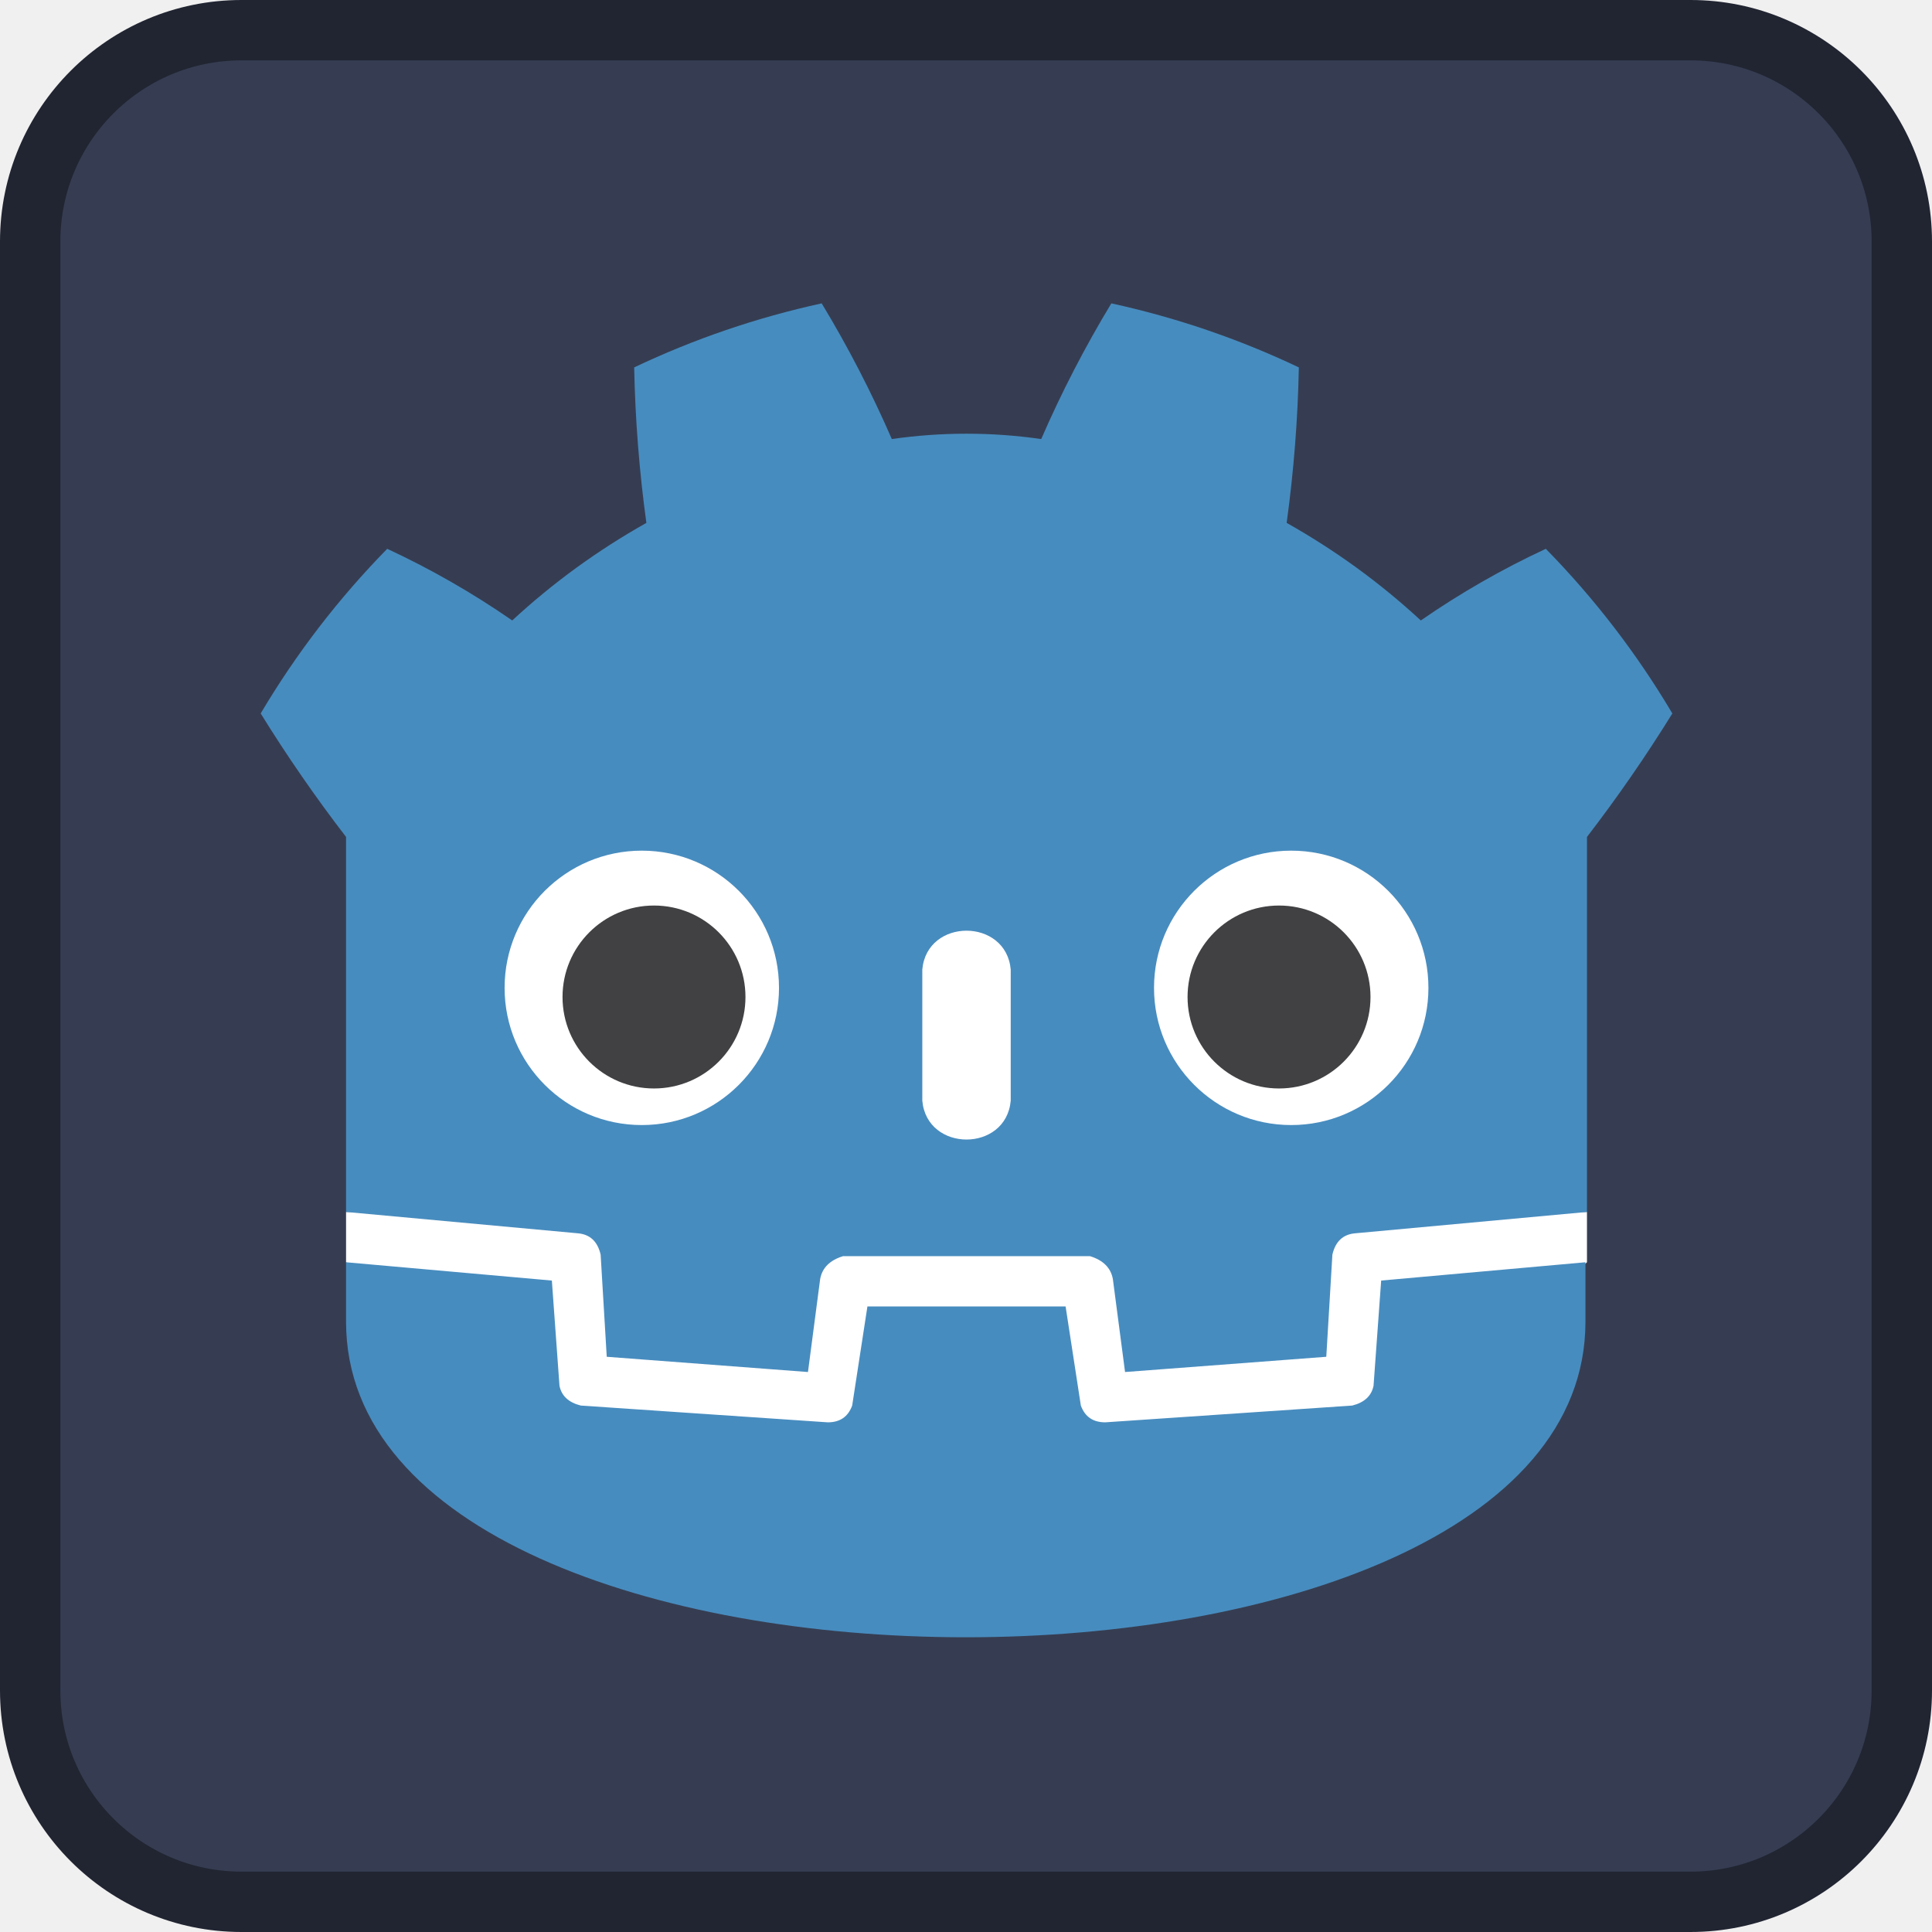
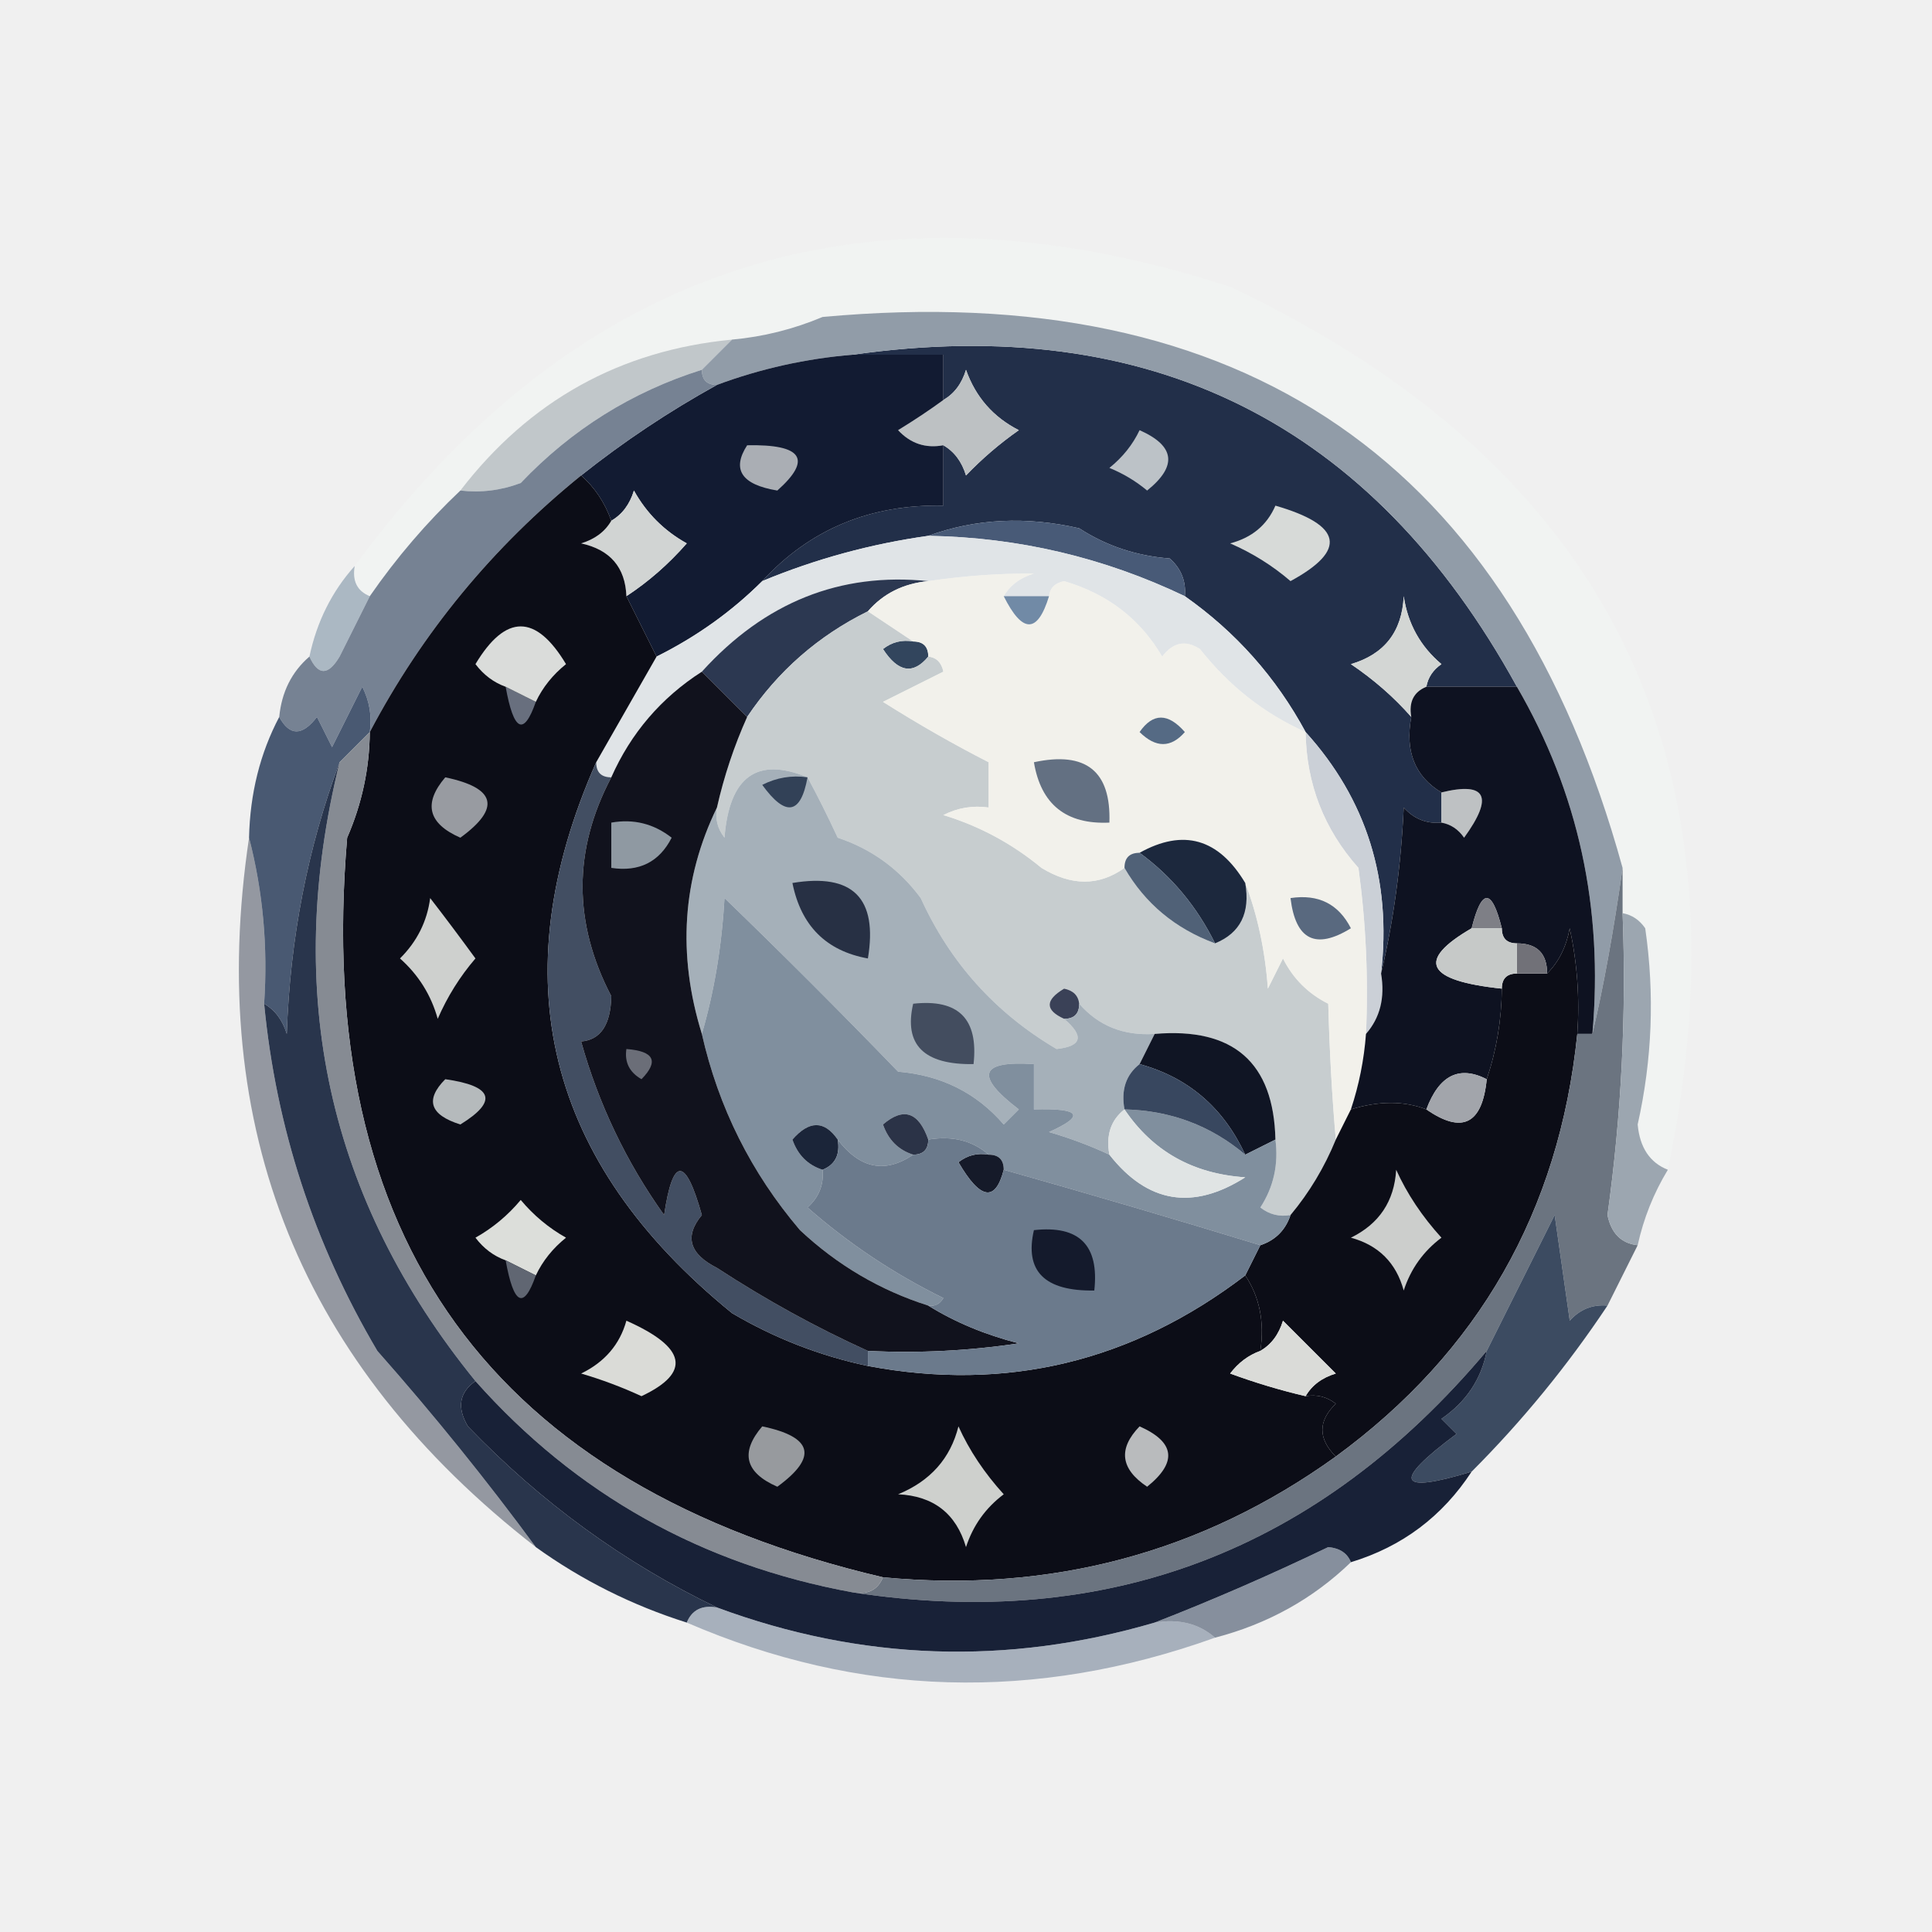
- <svg xmlns="http://www.w3.org/2000/svg" height="128" width="128">
-   <rect x="2" y="2" width="124" height="124" rx="14" fill="#363d52" stroke="#212532" stroke-width="4" />
-   <g transform="scale(.101) translate(122 122)">
-     <g fill="#fff">
-       <path d="M105 673v33q407 354 814 0v-33z" />
-       <path fill="#478cbf" d="m105 673 152 14q12 1 15 14l4 67 132 10 8-61q2-11 15-15h162q13 4 15 15l8 61 132-10 4-67q3-13 15-14l152-14V427q30-39 56-81-35-59-83-108-43 20-82 47-40-37-88-64 7-51 8-102-59-28-123-42-26 43-46 89-49-7-98 0-20-46-46-89-64 14-123 42 1 51 8 102-48 27-88 64-39-27-82-47-48 49-83 108 26 42 56 81zm0 33v39c0 276 813 276 813 0v-39l-134 12-5 69q-2 10-14 13l-162 11q-12 0-16-11l-10-65H447l-10 65q-4 11-16 11l-162-11q-12-3-14-13l-5-69z" />
-       <path d="M483 600c3 34 55 34 58 0v-86c-3-34-55-34-58 0z" />
-       <circle cx="725" cy="526" r="90" />
-       <circle cx="299" cy="526" r="90" />
-     </g>
-     <g fill="#414042">
-       <circle cx="307" cy="532" r="60" />
-       <circle cx="717" cy="532" r="60" />
-     </g>
+ <svg xmlns="http://www.w3.org/2000/svg" version="1.1" width="128px" height="128px" style="shape-rendering:geometricPrecision; text-rendering:geometricPrecision; image-rendering:optimizeQuality; fill-rule:evenodd; clip-rule:evenodd">
+   <g>
+     <path style="opacity:0.933" fill="#f1f3f2" d="M 110.5,77.5 C 109.307,77.03 108.64,76.03 108.5,74.5C 109.465,70.191 109.631,65.857 109,61.5C 108.617,60.944 108.117,60.611 107.5,60.5C 107.5,59.5 107.5,58.5 107.5,57.5C 100.087,30.604 82.42,18.438 54.5,21C 52.564,21.813 50.564,22.313 48.5,22.5C 41.076,23.213 35.076,26.547 30.5,32.5C 28.273,34.607 26.273,36.94 24.5,39.5C 23.662,39.158 23.328,38.492 23.5,37.5C 38.273,17.41 57.606,11.244 81.5,19C 106.477,30.788 116.144,50.288 110.5,77.5 Z" />
+   </g>
+   <g>
+     <path style="opacity:1" fill="#c1c7ca" d="M 48.5,22.5 C 47.833,23.167 47.167,23.833 46.5,24.5C 41.87,25.957 37.87,28.457 34.5,32C 33.207,32.49 31.873,32.657 30.5,32.5C 35.076,26.547 41.076,23.213 48.5,22.5 Z" />
+   </g>
+   <g>
+     <path style="opacity:1" fill="#222f49" d="M 56.5,23.5 C 76.233,20.7 90.899,28.033 100.5,45.5C 98.5,45.5 96.5,45.5 94.5,45.5C 94.611,44.883 94.944,44.383 95.5,44C 94.107,42.829 93.273,41.329 93,39.5C 92.89,41.848 91.723,43.348 89.5,44C 91.027,45.032 92.36,46.199 93.5,47.5C 93.077,49.781 93.744,51.448 95.5,52.5C 95.5,53.167 95.5,53.833 95.5,54.5C 94.504,54.586 93.671,54.252 93,53.5C 92.823,57.356 92.323,61.023 91.5,64.5C 92.211,58.305 90.544,52.972 86.5,48.5C 84.541,44.874 81.874,41.874 78.5,39.5C 78.586,38.504 78.252,37.671 77.5,37C 75.285,36.83 73.285,36.163 71.5,35C 67.973,34.193 64.64,34.359 61.5,35.5C 57.691,36.035 54.024,37.035 50.5,38.5C 53.65,35.069 57.65,33.402 62.5,33.5C 62.5,32.167 62.5,30.833 62.5,29.5C 63.222,29.918 63.722,30.584 64,31.5C 65.074,30.382 66.24,29.382 67.5,28.5C 65.803,27.636 64.637,26.303 64,24.5C 63.722,25.416 63.222,26.082 62.5,26.5C 62.5,25.5 62.5,24.5 62.5,23.5C 60.5,23.5 58.5,23.5 56.5,23.5 Z" />
+   </g>
+   <g>
+     <path style="opacity:1" fill="#919ca8" d="M 107.5,57.5 C 106.896,61.75 106.229,65.417 105.5,68.5C 106.238,60.177 104.571,52.51 100.5,45.5C 90.899,28.033 76.233,20.7 56.5,23.5C 53.402,23.756 50.402,24.422 47.5,25.5C 46.833,25.5 46.5,25.167 46.5,24.5C 47.167,23.833 47.833,23.167 48.5,22.5C 50.564,22.313 52.564,21.813 54.5,21C 82.42,18.438 100.087,30.604 107.5,57.5 Z" />
+   </g>
+   <g>
+     <path style="opacity:1" fill="#bdc1c3" d="M 62.5,29.5 C 61.325,29.719 60.325,29.386 59.5,28.5C 60.602,27.824 61.602,27.158 62.5,26.5C 63.222,26.082 63.722,25.416 64,24.5C 64.637,26.303 65.803,27.636 67.5,28.5C 66.24,29.382 65.074,30.382 64,31.5C 63.722,30.584 63.222,29.918 62.5,29.5 Z" />
+   </g>
+   <g>
+     <path style="opacity:1" fill="#bcc2c7" d="M 75.5,28.5 C 77.852,29.543 78.019,30.876 76,32.5C 75.25,31.874 74.416,31.374 73.5,31C 74.38,30.292 75.047,29.458 75.5,28.5 Z" />
+   </g>
+   <g>
+     <path style="opacity:1" fill="#121b32" d="M 56.5,23.5 C 58.5,23.5 60.5,23.5 62.5,23.5C 62.5,24.5 62.5,25.5 62.5,26.5C 61.602,27.158 60.602,27.824 59.5,28.5C 60.325,29.386 61.325,29.719 62.5,29.5C 62.5,30.833 62.5,32.167 62.5,33.5C 57.65,33.402 53.65,35.069 50.5,38.5C 48.469,40.522 46.135,42.189 43.5,43.5C 42.833,42.167 42.167,40.833 41.5,39.5C 42.962,38.542 44.295,37.376 45.5,36C 44,35.167 42.833,34 42,32.5C 41.722,33.416 41.222,34.083 40.5,34.5C 40.068,33.291 39.401,32.291 38.5,31.5C 41.328,29.252 44.328,27.252 47.5,25.5C 50.402,24.422 53.402,23.756 56.5,23.5 Z" />
+   </g>
+   <g>
+     <path style="opacity:1" fill="#aaaeb4" d="M 49.5,29.5 C 53.161,29.426 53.828,30.426 51.5,32.5C 49.129,32.108 48.462,31.108 49.5,29.5 Z" />
+   </g>
+   <g>
+     <path style="opacity:1" fill="#d1d4d3" d="M 41.5,39.5 C 41.426,37.589 40.426,36.422 38.5,36C 39.416,35.722 40.083,35.222 40.5,34.5C 41.222,34.083 41.722,33.416 42,32.5C 42.833,34 44,35.167 45.5,36C 44.295,37.376 42.962,38.542 41.5,39.5 Z" />
+   </g>
+   <g>
+     <path style="opacity:1" fill="#485a77" d="M 61.5,35.5 C 64.64,34.359 67.973,34.193 71.5,35C 73.285,36.163 75.285,36.83 77.5,37C 78.252,37.671 78.586,38.504 78.5,39.5C 73.131,36.933 67.464,35.6 61.5,35.5 Z" />
+   </g>
+   <g>
+     <path style="opacity:1" fill="#d7dad8" d="M 84.5,33.5 C 88.94,34.787 89.273,36.453 85.5,38.5C 84.3,37.469 82.966,36.636 81.5,36C 82.942,35.623 83.942,34.79 84.5,33.5 Z" />
+   </g>
+   <g>
+     <path style="opacity:1" fill="#e0e4e7" d="M 61.5,35.5 C 67.464,35.6 73.131,36.933 78.5,39.5C 81.874,41.874 84.541,44.874 86.5,48.5C 83.775,47.287 81.441,45.454 79.5,43C 78.551,42.383 77.718,42.549 77,43.5C 75.544,41.01 73.377,39.343 70.5,38.5C 69.893,38.624 69.56,38.957 69.5,39.5C 68.5,39.5 67.5,39.5 66.5,39.5C 66.918,38.778 67.584,38.278 68.5,38C 66.203,37.982 63.87,38.149 61.5,38.5C 55.666,37.9 50.666,39.9 46.5,44.5C 43.8,46.234 41.8,48.568 40.5,51.5C 39.833,51.5 39.5,51.167 39.5,50.5C 40.833,48.167 42.167,45.833 43.5,43.5C 46.135,42.189 48.469,40.522 50.5,38.5C 54.024,37.035 57.691,36.035 61.5,35.5 Z" />
+   </g>
+   <g>
+     <path style="opacity:0.973" fill="#a9b6c2" d="M 23.5,37.5 C 23.328,38.492 23.662,39.158 24.5,39.5C 23.847,40.807 23.18,42.14 22.5,43.5C 21.744,44.773 21.077,44.773 20.5,43.5C 20.992,41.181 21.992,39.181 23.5,37.5 Z" />
+   </g>
+   <g>
+     <path style="opacity:1" fill="#2c3851" d="M 61.5,38.5 C 59.847,38.66 58.514,39.326 57.5,40.5C 54.21,42.124 51.543,44.457 49.5,47.5C 48.5,46.5 47.5,45.5 46.5,44.5C 50.666,39.9 55.666,37.9 61.5,38.5 Z" />
+   </g>
+   <g>
+     <path style="opacity:1" fill="#d3d6d4" d="M 94.5,45.5 C 93.662,45.842 93.328,46.508 93.5,47.5C 92.36,46.199 91.027,45.032 89.5,44C 91.723,43.348 92.89,41.848 93,39.5C 93.273,41.329 94.107,42.829 95.5,44C 94.944,44.383 94.611,44.883 94.5,45.5 Z" />
+   </g>
+   <g>
+     <path style="opacity:1" fill="#32455d" d="M 60.5,42.5 C 61.167,42.5 61.5,42.833 61.5,43.5C 60.503,44.712 59.503,44.546 58.5,43C 59.094,42.536 59.761,42.369 60.5,42.5 Z" />
+   </g>
+   <g>
+     <path style="opacity:1" fill="#768293" d="M 46.5,24.5 C 46.5,25.167 46.833,25.5 47.5,25.5C 44.328,27.252 41.328,29.252 38.5,31.5C 32.639,36.246 27.972,41.913 24.5,48.5C 24.649,47.448 24.483,46.448 24,45.5C 23.333,46.833 22.667,48.167 22,49.5C 21.667,48.833 21.333,48.167 21,47.5C 20.023,48.774 19.189,48.774 18.5,47.5C 18.66,45.847 19.326,44.514 20.5,43.5C 21.077,44.773 21.744,44.773 22.5,43.5C 23.18,42.14 23.847,40.807 24.5,39.5C 26.273,36.94 28.273,34.607 30.5,32.5C 31.873,32.657 33.207,32.49 34.5,32C 37.87,28.457 41.87,25.957 46.5,24.5 Z" />
+   </g>
+   <g>
+     <path style="opacity:1" fill="#cbd0d7" d="M 86.5,48.5 C 90.544,52.972 92.211,58.305 91.5,64.5C 91.768,66.099 91.434,67.432 90.5,68.5C 90.665,64.818 90.499,61.152 90,57.5C 87.719,54.937 86.552,51.937 86.5,48.5 Z" />
+   </g>
+   <g>
+     <path style="opacity:1" fill="#c7cdcf" d="M 57.5,40.5 C 58.5,41.167 59.5,41.833 60.5,42.5C 59.761,42.369 59.094,42.536 58.5,43C 59.503,44.546 60.503,44.712 61.5,43.5C 62.043,43.56 62.376,43.893 62.5,44.5C 61.167,45.167 59.833,45.833 58.5,46.5C 60.852,47.985 63.186,49.318 65.5,50.5C 65.5,51.5 65.5,52.5 65.5,53.5C 64.448,53.35 63.448,53.517 62.5,54C 64.899,54.731 67.065,55.898 69,57.5C 70.983,58.711 72.816,58.711 74.5,57.5C 75.865,59.86 77.865,61.526 80.5,62.5C 82.177,61.817 82.843,60.483 82.5,58.5C 83.314,60.631 83.814,62.964 84,65.5C 84.333,64.833 84.667,64.167 85,63.5C 85.667,64.833 86.667,65.833 88,66.5C 88.087,69.707 88.254,72.707 88.5,75.5C 87.751,77.332 86.751,78.999 85.5,80.5C 84.761,80.631 84.094,80.464 83.5,80C 84.38,78.644 84.713,77.144 84.5,75.5C 84.384,70.389 81.718,68.056 76.5,68.5C 74.446,68.635 72.779,67.968 71.5,66.5C 71.44,65.957 71.107,65.624 70.5,65.5C 69.227,66.257 69.227,66.923 70.5,67.5C 71.85,68.65 71.684,69.317 70,69.5C 65.944,67.111 62.944,63.777 61,59.5C 59.587,57.586 57.753,56.253 55.5,55.5C 54.828,54.051 54.161,52.718 53.5,51.5C 50.151,50.12 48.318,51.454 48,55.5C 47.536,54.906 47.369,54.239 47.5,53.5C 47.971,51.421 48.637,49.421 49.5,47.5C 51.543,44.457 54.21,42.124 57.5,40.5 Z" />
+   </g>
+   <g>
+     <path style="opacity:1" fill="#f2f1eb" d="M 66.5,39.5 C 67.74,41.984 68.74,41.984 69.5,39.5C 69.56,38.957 69.893,38.624 70.5,38.5C 73.377,39.343 75.544,41.01 77,43.5C 77.718,42.549 78.551,42.383 79.5,43C 81.441,45.454 83.775,47.287 86.5,48.5C 86.552,51.937 87.719,54.937 90,57.5C 90.499,61.152 90.665,64.818 90.5,68.5C 90.371,70.216 90.038,71.883 89.5,73.5C 89.167,74.167 88.833,74.833 88.5,75.5C 88.254,72.707 88.087,69.707 88,66.5C 86.667,65.833 85.667,64.833 85,63.5C 84.667,64.167 84.333,64.833 84,65.5C 83.814,62.964 83.314,60.631 82.5,58.5C 80.735,55.551 78.402,54.885 75.5,56.5C 74.833,56.5 74.5,56.833 74.5,57.5C 72.816,58.711 70.983,58.711 69,57.5C 67.065,55.898 64.899,54.731 62.5,54C 63.448,53.517 64.448,53.35 65.5,53.5C 65.5,52.5 65.5,51.5 65.5,50.5C 63.186,49.318 60.852,47.985 58.5,46.5C 59.833,45.833 61.167,45.167 62.5,44.5C 62.376,43.893 62.043,43.56 61.5,43.5C 61.5,42.833 61.167,42.5 60.5,42.5C 59.5,41.833 58.5,41.167 57.5,40.5C 58.514,39.326 59.847,38.66 61.5,38.5C 63.87,38.149 66.203,37.982 68.5,38C 67.584,38.278 66.918,38.778 66.5,39.5 Z" />
+   </g>
+   <g>
+     <path style="opacity:1" fill="#556a84" d="M 75.5,48.5 C 76.386,47.224 77.386,47.224 78.5,48.5C 77.575,49.562 76.575,49.562 75.5,48.5 Z" />
+   </g>
+   <g>
+     <path style="opacity:1" fill="#718aa6" d="M 66.5,39.5 C 67.5,39.5 68.5,39.5 69.5,39.5C 68.74,41.984 67.74,41.984 66.5,39.5 Z" />
+   </g>
+   <g>
+     <path style="opacity:1" fill="#bec1c3" d="M 95.5,54.5 C 95.5,53.833 95.5,53.167 95.5,52.5C 98.476,51.773 98.976,52.773 97,55.5C 96.617,54.944 96.117,54.611 95.5,54.5 Z" />
+   </g>
+   <g>
+     <path style="opacity:1" fill="#637082" d="M 68.5,50.5 C 71.95,49.756 73.616,51.09 73.5,54.5C 70.633,54.631 68.967,53.297 68.5,50.5 Z" />
+   </g>
+   <g>
+     <path style="opacity:1" fill="#0c0d17" d="M 38.5,31.5 C 39.401,32.291 40.068,33.291 40.5,34.5C 40.083,35.222 39.416,35.722 38.5,36C 40.426,36.422 41.426,37.589 41.5,39.5C 42.167,40.833 42.833,42.167 43.5,43.5C 42.167,45.833 40.833,48.167 39.5,50.5C 33.174,64.811 36.174,76.978 48.5,87C 51.327,88.664 54.327,89.83 57.5,90.5C 66.667,92.227 75,90.227 82.5,84.5C 83.451,85.919 83.784,87.585 83.5,89.5C 82.711,89.783 82.044,90.283 81.5,91C 83.154,91.608 84.821,92.108 86.5,92.5C 87.239,92.369 87.906,92.536 88.5,93C 87.316,94.145 87.316,95.312 88.5,96.5C 79.628,102.887 69.628,105.553 58.5,104.5C 32.582,98.41 20.749,82.077 23,55.5C 23.977,53.26 24.477,50.927 24.5,48.5C 27.972,41.913 32.639,36.246 38.5,31.5 Z" />
+   </g>
+   <g>
+     <path style="opacity:1" fill="#989ba1" d="M 29.5,51.5 C 32.861,52.203 33.194,53.536 30.5,55.5C 28.358,54.563 28.024,53.23 29.5,51.5 Z" />
+   </g>
+   <g>
+     <path style="opacity:1" fill="#686f7e" d="M 33.5,45.5 C 34.167,45.833 34.833,46.167 35.5,46.5C 34.699,48.793 34.032,48.46 33.5,45.5 Z" />
+   </g>
+   <g>
+     <path style="opacity:1" fill="#dadcda" d="M 35.5,46.5 C 34.833,46.167 34.167,45.833 33.5,45.5C 32.711,45.217 32.044,44.717 31.5,44C 33.5,40.667 35.5,40.667 37.5,44C 36.62,44.708 35.953,45.542 35.5,46.5 Z" />
+   </g>
+   <g>
+     <path style="opacity:1" fill="#1c283d" d="M 82.5,58.5 C 82.843,60.483 82.177,61.817 80.5,62.5C 79.289,60.05 77.622,58.05 75.5,56.5C 78.402,54.885 80.735,55.551 82.5,58.5 Z" />
+   </g>
+   <g>
+     <path style="opacity:1" fill="#0e1221" d="M 94.5,45.5 C 96.5,45.5 98.5,45.5 100.5,45.5C 104.571,52.51 106.238,60.177 105.5,68.5C 105.167,68.5 104.833,68.5 104.5,68.5C 104.663,66.143 104.497,63.81 104,61.5C 103.768,62.737 103.268,63.737 102.5,64.5C 102.5,63.167 101.833,62.5 100.5,62.5C 99.833,62.5 99.5,62.167 99.5,61.5C 98.833,58.833 98.167,58.833 97.5,61.5C 93.808,63.641 94.474,64.975 99.5,65.5C 99.483,67.565 99.15,69.565 98.5,71.5C 96.678,70.571 95.345,71.238 94.5,73.5C 93.027,72.928 91.36,72.928 89.5,73.5C 90.038,71.883 90.371,70.216 90.5,68.5C 91.434,67.432 91.768,66.099 91.5,64.5C 92.323,61.023 92.823,57.356 93,53.5C 93.671,54.252 94.504,54.586 95.5,54.5C 96.117,54.611 96.617,54.944 97,55.5C 98.976,52.773 98.476,51.773 95.5,52.5C 93.744,51.448 93.077,49.781 93.5,47.5C 93.328,46.508 93.662,45.842 94.5,45.5 Z" />
+   </g>
+   <g>
+     <path style="opacity:1" fill="#495972" d="M 24.5,48.5 C 23.833,49.167 23.167,49.833 22.5,50.5C 20.383,56.178 19.217,62.178 19,68.5C 18.722,67.584 18.222,66.918 17.5,66.5C 17.756,62.731 17.423,59.064 16.5,55.5C 16.565,52.572 17.232,49.905 18.5,47.5C 19.189,48.774 20.023,48.774 21,47.5C 21.333,48.167 21.667,48.833 22,49.5C 22.667,48.167 23.333,46.833 24,45.5C 24.483,46.448 24.649,47.448 24.5,48.5 Z" />
+   </g>
+   <g>
+     <path style="opacity:1" fill="#506177" d="M 75.5,56.5 C 77.622,58.05 79.289,60.05 80.5,62.5C 77.865,61.526 75.865,59.86 74.5,57.5C 74.5,56.833 74.833,56.5 75.5,56.5 Z" />
+   </g>
+   <g>
+     <path style="opacity:1" fill="#59697f" d="M 85.5,59.5 C 87.346,59.222 88.68,59.889 89.5,61.5C 87.167,62.941 85.834,62.275 85.5,59.5 Z" />
+   </g>
+   <g>
+     <path style="opacity:1" fill="#7e7f86" d="M 99.5,61.5 C 98.833,61.5 98.167,61.5 97.5,61.5C 98.167,58.833 98.833,58.833 99.5,61.5 Z" />
+   </g>
+   <g>
+     <path style="opacity:1" fill="#ced0ce" d="M 28.5,59.5 C 29.479,60.765 30.479,62.099 31.5,63.5C 30.469,64.7 29.636,66.034 29,67.5C 28.56,65.924 27.727,64.59 26.5,63.5C 27.63,62.378 28.297,61.044 28.5,59.5 Z" />
+   </g>
+   <g>
+     <path style="opacity:1" fill="#0c0d17" d="M 104.5,68.5 C 103.299,80.24 97.965,89.574 88.5,96.5C 87.316,95.312 87.316,94.145 88.5,93C 87.906,92.536 87.239,92.369 86.5,92.5C 86.918,91.778 87.584,91.278 88.5,91C 87.333,89.833 86.167,88.667 85,87.5C 84.722,88.416 84.222,89.082 83.5,89.5C 83.784,87.585 83.451,85.919 82.5,84.5C 82.833,83.833 83.167,83.167 83.5,82.5C 84.5,82.167 85.167,81.5 85.5,80.5C 86.751,78.999 87.751,77.332 88.5,75.5C 88.833,74.833 89.167,74.167 89.5,73.5C 91.36,72.928 93.027,72.928 94.5,73.5C 96.872,75.148 98.206,74.481 98.5,71.5C 99.15,69.565 99.483,67.565 99.5,65.5C 99.5,64.833 99.833,64.5 100.5,64.5C 101.167,64.5 101.833,64.5 102.5,64.5C 103.268,63.737 103.768,62.737 104,61.5C 104.497,63.81 104.663,66.143 104.5,68.5 Z" />
+   </g>
+   <g>
+     <path style="opacity:1" fill="#717178" d="M 100.5,62.5 C 101.833,62.5 102.5,63.167 102.5,64.5C 101.833,64.5 101.167,64.5 100.5,64.5C 100.5,63.833 100.5,63.167 100.5,62.5 Z" />
+   </g>
+   <g>
+     <path style="opacity:1" fill="#c6c9c8" d="M 97.5,61.5 C 98.167,61.5 98.833,61.5 99.5,61.5C 99.5,62.167 99.833,62.5 100.5,62.5C 100.5,63.167 100.5,63.833 100.5,64.5C 99.833,64.5 99.5,64.833 99.5,65.5C 94.474,64.975 93.808,63.641 97.5,61.5 Z" />
+   </g>
+   <g>
+     <path style="opacity:1" fill="#3a4157" d="M 71.5,66.5 C 71.5,67.167 71.167,67.5 70.5,67.5C 69.227,66.923 69.227,66.257 70.5,65.5C 71.107,65.624 71.44,65.957 71.5,66.5 Z" />
+   </g>
+   <g>
+     <path style="opacity:1" fill="#a5b0b9" d="M 53.5,51.5 C 54.161,52.718 54.828,54.051 55.5,55.5C 57.753,56.253 59.587,57.586 61,59.5C 62.944,63.777 65.944,67.111 70,69.5C 71.684,69.317 71.85,68.65 70.5,67.5C 71.167,67.5 71.5,67.167 71.5,66.5C 72.779,67.968 74.446,68.635 76.5,68.5C 76.167,69.167 75.833,69.833 75.5,70.5C 74.596,71.209 74.263,72.209 74.5,73.5C 73.596,74.209 73.263,75.209 73.5,76.5C 72.234,75.91 70.901,75.41 69.5,75C 71.932,73.912 71.598,73.412 68.5,73.5C 68.5,72.5 68.5,71.5 68.5,70.5C 64.901,70.262 64.567,71.262 67.5,73.5C 67.167,73.833 66.833,74.167 66.5,74.5C 64.695,72.407 62.362,71.24 59.5,71C 55.667,67.033 51.834,63.2 48,59.5C 47.819,62.695 47.319,65.695 46.5,68.5C 44.868,63.237 45.201,58.237 47.5,53.5C 47.369,54.239 47.536,54.906 48,55.5C 48.318,51.454 50.151,50.12 53.5,51.5 Z" />
+   </g>
+   <g>
+     <path style="opacity:1" fill="#273044" d="M 52.5,58.5 C 56.5,57.833 58.167,59.5 57.5,63.5C 54.736,63.001 53.069,61.334 52.5,58.5 Z" />
+   </g>
+   <g>
+     <path style="opacity:1" fill="#324157" d="M 53.5,51.5 C 53.053,53.973 52.053,54.14 50.5,52C 51.448,51.517 52.448,51.35 53.5,51.5 Z" />
+   </g>
+   <g>
+     <path style="opacity:1" fill="#101524" d="M 76.5,68.5 C 81.718,68.056 84.384,70.389 84.5,75.5C 83.833,75.833 83.167,76.167 82.5,76.5C 81.05,73.378 78.717,71.378 75.5,70.5C 75.833,69.833 76.167,69.167 76.5,68.5 Z" />
+   </g>
+   <g>
+     <path style="opacity:1" fill="#434d5f" d="M 60.5,66.5 C 63.5,66.167 64.833,67.5 64.5,70.5C 61.204,70.55 59.871,69.217 60.5,66.5 Z" />
+   </g>
+   <g>
+     <path style="opacity:1" fill="#424e62" d="M 39.5,50.5 C 39.5,51.167 39.833,51.5 40.5,51.5C 37.964,56.308 37.964,61.141 40.5,66C 40.461,67.894 39.794,68.894 38.5,69C 39.668,73.168 41.501,77.002 44,80.5C 44.578,76.614 45.412,76.614 46.5,80.5C 45.332,81.906 45.665,83.072 47.5,84C 50.767,86.13 54.1,87.963 57.5,89.5C 57.5,89.833 57.5,90.167 57.5,90.5C 54.327,89.83 51.327,88.664 48.5,87C 36.174,76.978 33.174,64.811 39.5,50.5 Z" />
+   </g>
+   <g>
+     <path style="opacity:1" fill="#b5babc" d="M 29.5,71.5 C 32.674,71.952 33.008,72.952 30.5,74.5C 28.481,73.867 28.147,72.867 29.5,71.5 Z" />
+   </g>
+   <g>
+     <path style="opacity:1" fill="#808f9e" d="M 73.5,76.5 C 76.021,79.712 79.021,80.212 82.5,78C 79.032,77.77 76.366,76.27 74.5,73.5C 77.552,73.572 80.219,74.572 82.5,76.5C 83.167,76.167 83.833,75.833 84.5,75.5C 84.713,77.144 84.38,78.644 83.5,80C 84.094,80.464 84.761,80.631 85.5,80.5C 85.167,81.5 84.5,82.167 83.5,82.5C 77.794,80.755 72.127,79.088 66.5,77.5C 66.5,76.833 66.167,76.5 65.5,76.5C 64.432,75.566 63.099,75.232 61.5,75.5C 60.859,73.668 59.859,73.335 58.5,74.5C 58.855,75.522 59.522,76.189 60.5,76.5C 58.643,77.765 56.976,77.432 55.5,75.5C 54.614,74.224 53.614,74.224 52.5,75.5C 52.855,76.522 53.522,77.189 54.5,77.5C 54.586,78.496 54.252,79.329 53.5,80C 56.228,82.392 59.228,84.392 62.5,86C 62.272,86.399 61.938,86.565 61.5,86.5C 58.311,85.486 55.478,83.82 53,81.5C 49.768,77.702 47.601,73.369 46.5,68.5C 47.319,65.695 47.819,62.695 48,59.5C 51.834,63.2 55.667,67.033 59.5,71C 62.362,71.24 64.695,72.407 66.5,74.5C 66.833,74.167 67.167,73.833 67.5,73.5C 64.567,71.262 64.901,70.262 68.5,70.5C 68.5,71.5 68.5,72.5 68.5,73.5C 71.598,73.412 71.932,73.912 69.5,75C 70.901,75.41 72.234,75.91 73.5,76.5 Z" />
+   </g>
+   <g>
+     <path style="opacity:1" fill="#38475f" d="M 75.5,70.5 C 78.717,71.378 81.05,73.378 82.5,76.5C 80.219,74.572 77.552,73.572 74.5,73.5C 74.263,72.209 74.596,71.209 75.5,70.5 Z" />
+   </g>
+   <g>
+     <path style="opacity:1" fill="#a2a5ab" d="M 98.5,71.5 C 98.206,74.481 96.872,75.148 94.5,73.5C 95.345,71.238 96.678,70.571 98.5,71.5 Z" />
+   </g>
+   <g>
+     <path style="opacity:1" fill="#11121d" d="M 46.5,44.5 C 47.5,45.5 48.5,46.5 49.5,47.5C 48.637,49.421 47.971,51.421 47.5,53.5C 45.201,58.237 44.868,63.237 46.5,68.5C 47.601,73.369 49.768,77.702 53,81.5C 55.478,83.82 58.311,85.486 61.5,86.5C 63.277,87.6 65.277,88.434 67.5,89C 64.183,89.498 60.85,89.665 57.5,89.5C 54.1,87.963 50.767,86.13 47.5,84C 45.665,83.072 45.332,81.906 46.5,80.5C 45.412,76.614 44.578,76.614 44,80.5C 41.501,77.002 39.668,73.168 38.5,69C 39.794,68.894 40.461,67.894 40.5,66C 37.964,61.141 37.964,56.308 40.5,51.5C 41.8,48.568 43.8,46.234 46.5,44.5 Z" />
+   </g>
+   <g>
+     <path style="opacity:1" fill="#6b6e78" d="M 41.5,69.5 C 43.337,69.639 43.67,70.306 42.5,71.5C 41.703,71.043 41.369,70.376 41.5,69.5 Z" />
+   </g>
+   <g>
+     <path style="opacity:1" fill="#8f99a2" d="M 40.5,54.5 C 41.978,54.238 43.311,54.571 44.5,55.5C 43.68,57.111 42.346,57.778 40.5,57.5C 40.5,56.5 40.5,55.5 40.5,54.5 Z" />
+   </g>
+   <g>
+     <path style="opacity:1" fill="#2b3347" d="M 61.5,75.5 C 61.5,76.167 61.167,76.5 60.5,76.5C 59.522,76.189 58.855,75.522 58.5,74.5C 59.859,73.335 60.859,73.668 61.5,75.5 Z" />
+   </g>
+   <g>
+     <path style="opacity:1" fill="#6b7480" d="M 107.5,57.5 C 107.5,58.5 107.5,59.5 107.5,60.5C 107.757,67.206 107.424,73.872 106.5,80.5C 106.747,81.713 107.414,82.38 108.5,82.5C 107.833,83.833 107.167,85.167 106.5,86.5C 105.504,86.414 104.671,86.748 104,87.5C 103.667,85.167 103.333,82.833 103,80.5C 101.473,83.553 99.973,86.553 98.5,89.5C 87.358,102.752 73.358,108.086 56.5,105.5C 57.492,105.672 58.158,105.338 58.5,104.5C 69.628,105.553 79.628,102.887 88.5,96.5C 97.965,89.574 103.299,80.24 104.5,68.5C 104.833,68.5 105.167,68.5 105.5,68.5C 106.229,65.417 106.896,61.75 107.5,57.5 Z" />
+   </g>
+   <g>
+     <path style="opacity:1" fill="#1b2539" d="M 55.5,75.5 C 55.672,76.492 55.338,77.158 54.5,77.5C 53.522,77.189 52.855,76.522 52.5,75.5C 53.614,74.224 54.614,74.224 55.5,75.5 Z" />
+   </g>
+   <g>
+     <path style="opacity:1" fill="#151a29" d="M 65.5,76.5 C 66.167,76.5 66.5,76.833 66.5,77.5C 65.947,79.657 64.947,79.49 63.5,77C 64.094,76.536 64.761,76.369 65.5,76.5 Z" />
+   </g>
+   <g>
+     <path style="opacity:1" fill="#e0e4e4" d="M 74.5,73.5 C 76.366,76.27 79.032,77.77 82.5,78C 79.021,80.212 76.021,79.712 73.5,76.5C 73.263,75.209 73.596,74.209 74.5,73.5 Z" />
+   </g>
+   <g>
+     <path style="opacity:0.984" fill="#9aa5af" d="M 107.5,60.5 C 108.117,60.611 108.617,60.944 109,61.5C 109.631,65.857 109.465,70.191 108.5,74.5C 108.64,76.03 109.307,77.03 110.5,77.5C 109.559,79.049 108.893,80.716 108.5,82.5C 107.414,82.38 106.747,81.713 106.5,80.5C 107.424,73.872 107.757,67.206 107.5,60.5 Z" />
+   </g>
+   <g>
+     <path style="opacity:1" fill="#868b93" d="M 24.5,48.5 C 24.477,50.927 23.977,53.26 23,55.5C 20.749,82.077 32.582,98.41 58.5,104.5C 58.158,105.338 57.492,105.672 56.5,105.5C 46.503,103.671 38.17,99.005 31.5,91.5C 21.723,79.466 18.723,65.799 22.5,50.5C 23.167,49.833 23.833,49.167 24.5,48.5 Z" />
+   </g>
+   <g>
+     <path style="opacity:1" fill="#cccecc" d="M 92.5,77.5 C 93.219,79.091 94.219,80.591 95.5,82C 94.299,82.903 93.465,84.069 93,85.5C 92.5,83.667 91.333,82.5 89.5,82C 91.376,81.082 92.376,79.582 92.5,77.5 Z" />
+   </g>
+   <g>
+     <path style="opacity:0.424" fill="#172237" d="M 16.5,55.5 C 17.423,59.064 17.756,62.731 17.5,66.5C 18.291,74.708 20.791,82.375 25,89.5C 28.736,93.727 32.236,98.06 35.5,102.5C 19.955,90.428 13.622,74.762 16.5,55.5 Z" />
+   </g>
+   <g>
+     <path style="opacity:1" fill="#dcdeda" d="M 35.5,84.5 C 34.833,84.167 34.167,83.833 33.5,83.5C 32.711,83.217 32.044,82.717 31.5,82C 32.646,81.355 33.646,80.522 34.5,79.5C 35.354,80.522 36.354,81.355 37.5,82C 36.62,82.708 35.953,83.542 35.5,84.5 Z" />
+   </g>
+   <g>
+     <path style="opacity:1" fill="#6b7a8c" d="M 55.5,75.5 C 56.976,77.432 58.643,77.765 60.5,76.5C 61.167,76.5 61.5,76.167 61.5,75.5C 63.099,75.232 64.432,75.566 65.5,76.5C 64.761,76.369 64.094,76.536 63.5,77C 64.947,79.49 65.947,79.657 66.5,77.5C 72.127,79.088 77.794,80.755 83.5,82.5C 83.167,83.167 82.833,83.833 82.5,84.5C 75,90.227 66.667,92.227 57.5,90.5C 57.5,90.167 57.5,89.833 57.5,89.5C 60.85,89.665 64.183,89.498 67.5,89C 65.277,88.434 63.277,87.6 61.5,86.5C 61.938,86.565 62.272,86.399 62.5,86C 59.228,84.392 56.228,82.392 53.5,80C 54.252,79.329 54.586,78.496 54.5,77.5C 55.338,77.158 55.672,76.492 55.5,75.5 Z" />
+   </g>
+   <g>
+     <path style="opacity:1" fill="#141a2c" d="M 68.5,81.5 C 71.5,81.167 72.833,82.5 72.5,85.5C 69.204,85.55 67.871,84.217 68.5,81.5 Z" />
+   </g>
+   <g>
+     <path style="opacity:1" fill="#606672" d="M 33.5,83.5 C 34.167,83.833 34.833,84.167 35.5,84.5C 34.699,86.793 34.032,86.46 33.5,83.5 Z" />
+   </g>
+   <g>
+     <path style="opacity:1" fill="#29354c" d="M 22.5,50.5 C 18.723,65.799 21.723,79.466 31.5,91.5C 30.427,92.251 30.26,93.251 31,94.5C 35.864,99.553 41.364,103.553 47.5,106.5C 46.508,106.328 45.842,106.662 45.5,107.5C 41.883,106.358 38.55,104.692 35.5,102.5C 32.236,98.06 28.736,93.727 25,89.5C 20.791,82.375 18.291,74.708 17.5,66.5C 18.222,66.918 18.722,67.584 19,68.5C 19.217,62.178 20.383,56.178 22.5,50.5 Z" />
+   </g>
+   <g>
+     <path style="opacity:1" fill="#dadbd7" d="M 41.5,87.5 C 45.483,89.268 45.816,90.935 42.5,92.5C 41.205,91.902 39.872,91.402 38.5,91C 40.063,90.241 41.063,89.074 41.5,87.5 Z" />
+   </g>
+   <g>
+     <path style="opacity:1" fill="#dadbd8" d="M 86.5,92.5 C 84.821,92.108 83.154,91.608 81.5,91C 82.044,90.283 82.711,89.783 83.5,89.5C 84.222,89.082 84.722,88.416 85,87.5C 86.167,88.667 87.333,89.833 88.5,91C 87.584,91.278 86.918,91.778 86.5,92.5 Z" />
+   </g>
+   <g>
+     <path style="opacity:0.973" fill="#37475d" d="M 106.5,86.5 C 103.848,90.482 100.848,94.149 97.5,97.5C 92.556,99.009 92.222,98.176 96.5,95C 96.167,94.667 95.833,94.333 95.5,94C 97.141,92.871 98.141,91.371 98.5,89.5C 99.973,86.553 101.473,83.553 103,80.5C 103.333,82.833 103.667,85.167 104,87.5C 104.671,86.748 105.504,86.414 106.5,86.5 Z" />
+   </g>
+   <g>
+     <path style="opacity:1" fill="#182137" d="M 98.5,89.5 C 98.141,91.371 97.141,92.871 95.5,94C 95.833,94.333 96.167,94.667 96.5,95C 92.222,98.176 92.556,99.009 97.5,97.5C 95.557,100.471 92.891,102.471 89.5,103.5C 89.265,102.903 88.765,102.57 88,102.5C 84.125,104.361 80.292,106.028 76.5,107.5C 66.722,110.369 57.055,110.035 47.5,106.5C 41.364,103.553 35.864,99.553 31,94.5C 30.26,93.251 30.427,92.251 31.5,91.5C 38.17,99.005 46.503,103.671 56.5,105.5C 73.358,108.086 87.358,102.752 98.5,89.5 Z" />
+   </g>
+   <g>
+     <path style="opacity:1" fill="#ced0cd" d="M 63.5,94.5 C 64.219,96.091 65.219,97.591 66.5,99C 65.299,99.903 64.465,101.069 64,102.5C 63.348,100.277 61.848,99.11 59.5,99C 61.636,98.124 62.969,96.624 63.5,94.5 Z" />
+   </g>
+   <g>
+     <path style="opacity:1" fill="#b9bbbd" d="M 75.5,94.5 C 77.852,95.543 78.019,96.876 76,98.5C 74.232,97.318 74.065,95.985 75.5,94.5 Z" />
+   </g>
+   <g>
+     <path style="opacity:1" fill="#979a9e" d="M 50.5,94.5 C 53.861,95.203 54.194,96.537 51.5,98.5C 49.358,97.563 49.024,96.23 50.5,94.5 Z" />
+   </g>
+   <g>
+     <path style="opacity:0.586" fill="#3b4b62" d="M 89.5,103.5 C 86.992,105.924 83.992,107.59 80.5,108.5C 79.432,107.566 78.099,107.232 76.5,107.5C 80.292,106.028 84.125,104.361 88,102.5C 88.765,102.57 89.265,102.903 89.5,103.5 Z" />
+   </g>
+   <g>
+     <path style="opacity:0.516" fill="#63748c" d="M 47.5,106.5 C 57.055,110.035 66.722,110.369 76.5,107.5C 78.099,107.232 79.432,107.566 80.5,108.5C 68.593,112.773 56.927,112.44 45.5,107.5C 45.842,106.662 46.508,106.328 47.5,106.5 Z" />
  </g>
</svg>
